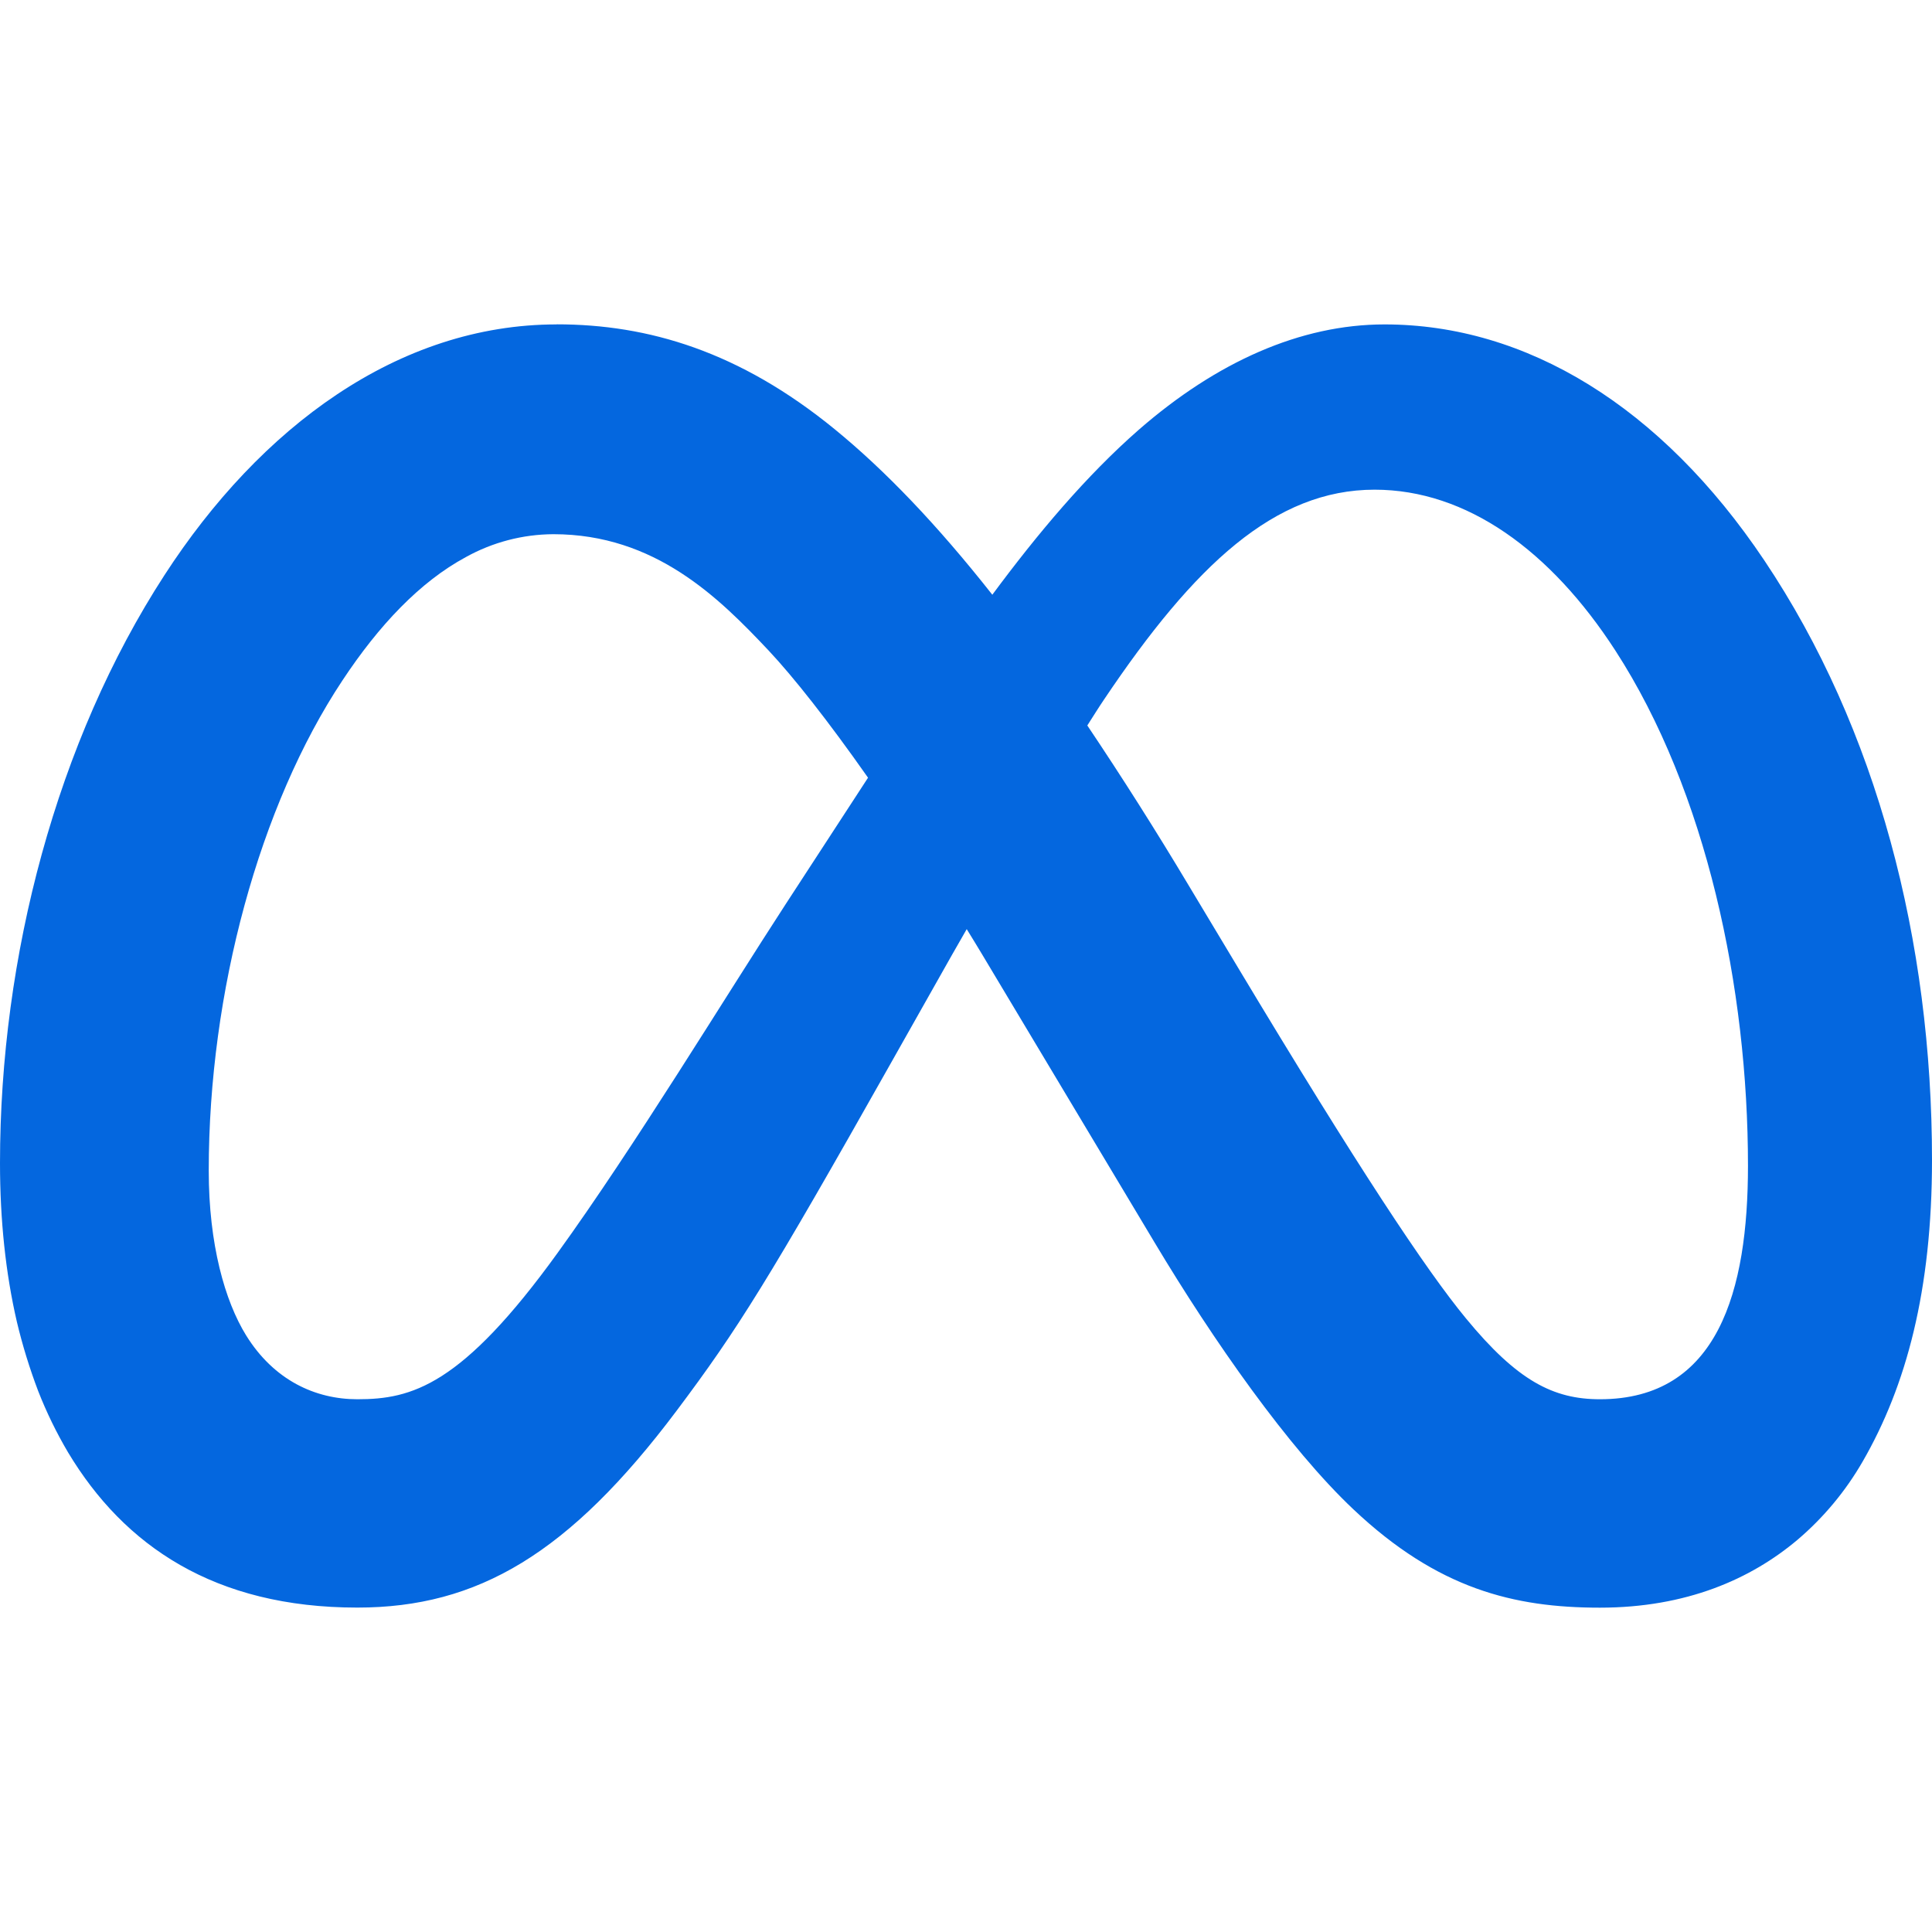
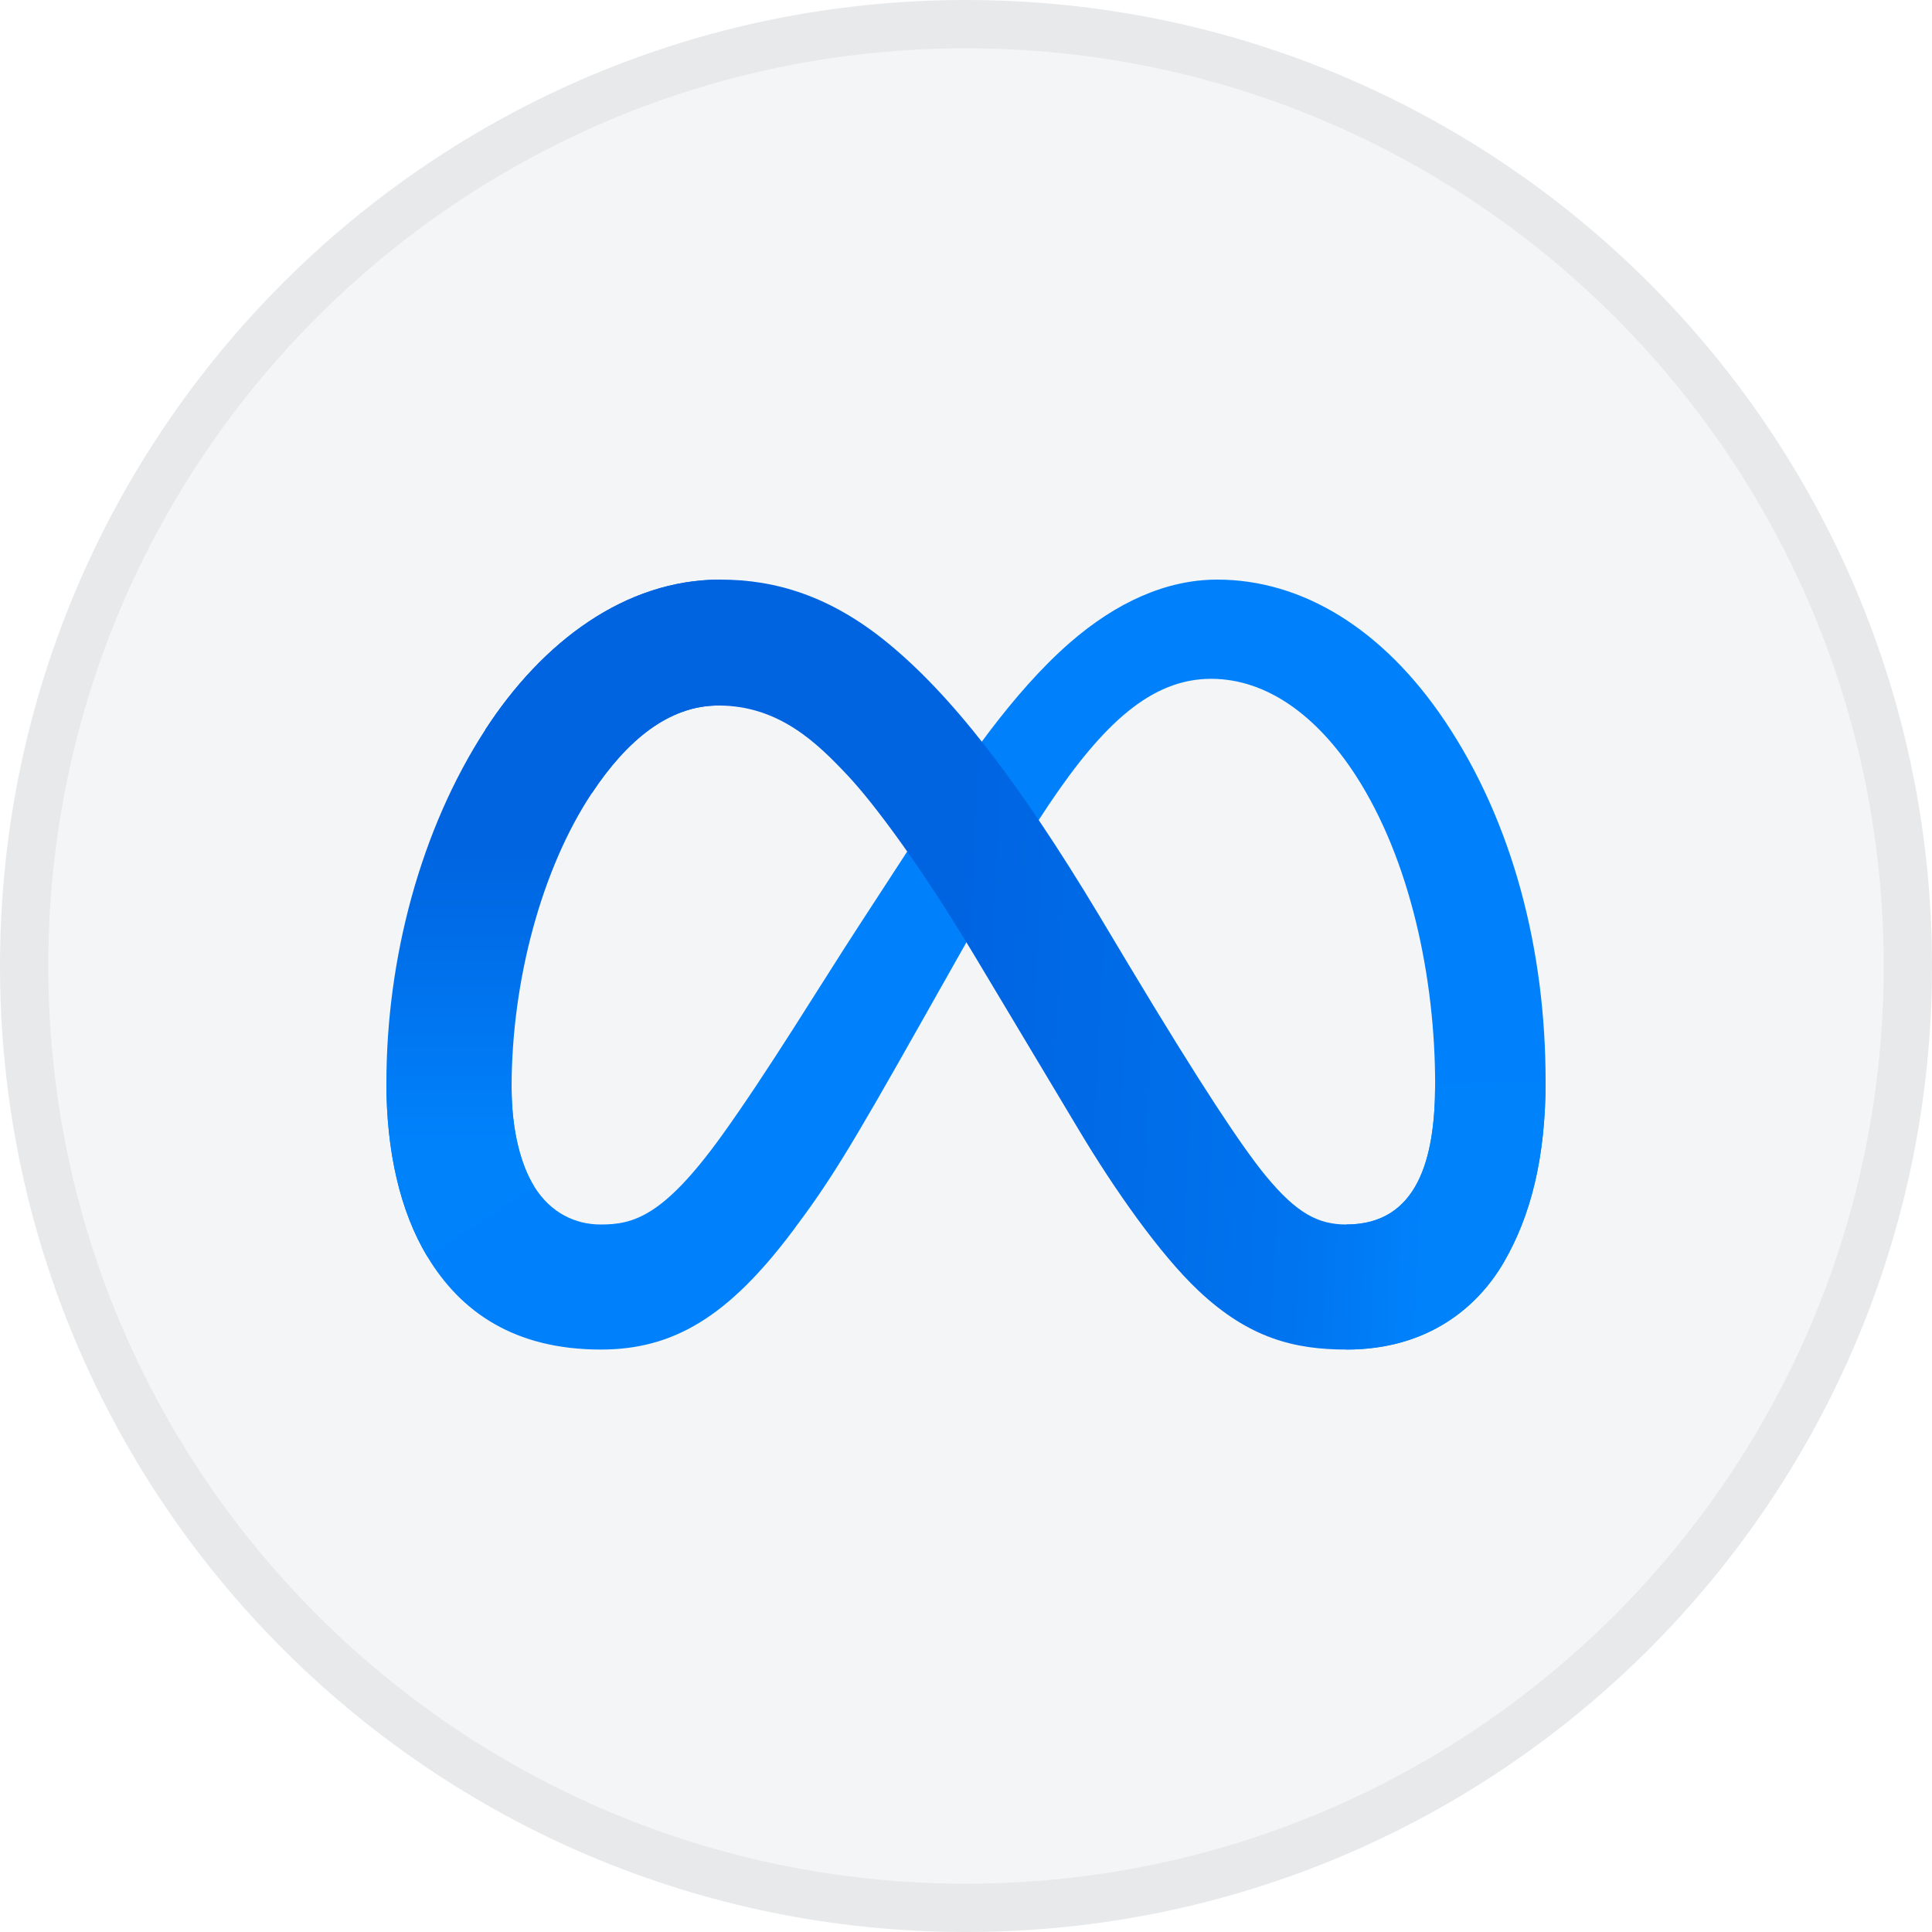
- <svg xmlns="http://www.w3.org/2000/svg" width="1em" height="1em" viewBox="0 0 24 24">
-   <path fill="#0467DF" d="M6.915 4.03c-1.968 0-3.683 1.28-4.871 3.113C.704 9.208 0 11.883 0 14.449c0 .706.07 1.369.21 1.973a7 7 0 0 0 .265.86a5.3 5.3 0 0 0 .371.761c.696 1.159 1.818 1.927 3.593 1.927c1.497 0 2.633-.671 3.965-2.444c.76-1.012 1.144-1.626 2.663-4.32l.756-1.339l.186-.325c.061.1.121.196.183.3l2.152 3.595c.724 1.21 1.665 2.556 2.47 3.314c1.046.987 1.992 1.22 3.06 1.22c1.075 0 1.876-.355 2.455-.843a3.7 3.7 0 0 0 .81-.973c.542-.939.861-2.127.861-3.745c0-2.72-.681-5.357-2.084-7.45c-1.282-1.912-2.957-2.93-4.716-2.93c-1.047 0-2.088.467-3.053 1.308c-.652.57-1.257 1.29-1.82 2.05c-.69-.875-1.335-1.547-1.958-2.056c-1.182-.966-2.315-1.303-3.454-1.303zm10.16 2.053c1.147 0 2.188.758 2.992 1.999c1.132 1.748 1.647 4.195 1.647 6.4c0 1.548-.368 2.9-1.839 2.9c-.58 0-1.027-.23-1.664-1.004c-.496-.601-1.343-1.878-2.832-4.358l-.617-1.028a45 45 0 0 0-1.255-1.98c.07-.109.141-.224.211-.327c1.12-1.667 2.118-2.602 3.358-2.602zm-10.201.553c1.265 0 2.058.791 2.675 1.446c.307.327.737.871 1.234 1.579l-1.02 1.566c-.757 1.163-1.882 3.017-2.837 4.338c-1.191 1.649-1.81 1.817-2.486 1.817c-.524 0-1.038-.237-1.383-.794c-.263-.426-.464-1.13-.464-2.046c0-2.221.63-4.535 1.66-6.088c.454-.687.964-1.226 1.533-1.533a2.26 2.26 0 0 1 1.088-.285" />
+ <svg xmlns="http://www.w3.org/2000/svg" width="40" height="40" viewBox="0 0 40 40" fill="none">
+   <circle cx="20" cy="20" r="20" fill="#F3F5F7" />
+   <path d="M10.592 22.513C10.592 23.429 10.793 24.133 11.056 24.558C11.401 25.116 11.915 25.352 12.439 25.352C13.115 25.352 13.734 25.184 14.926 23.536C15.88 22.215 17.005 20.36 17.762 19.198L19.044 17.228C19.935 15.86 20.966 14.339 22.147 13.309C23.112 12.467 24.153 12 25.2 12C26.959 12 28.634 13.019 29.916 14.93C31.319 17.023 32 19.66 32 22.381C32 23.998 31.681 25.187 31.139 26.126C30.614 27.034 29.593 27.941 27.875 27.941V25.352C29.346 25.352 29.713 24 29.713 22.453C29.713 20.248 29.199 17.8 28.067 16.052C27.263 14.812 26.221 14.054 25.075 14.054C23.836 14.054 22.838 14.989 21.718 16.655C21.122 17.541 20.51 18.62 19.823 19.838L19.067 21.177C17.548 23.871 17.163 24.484 16.404 25.497C15.072 27.269 13.936 27.941 12.439 27.941C10.664 27.941 9.542 27.172 8.846 26.014C8.279 25.07 8 23.831 8 22.42L10.592 22.513Z" fill="#0081FB" />
+   <path d="M10.044 15.113C11.232 13.281 12.947 12 14.915 12C16.054 12 17.186 12.337 18.369 13.303C19.663 14.359 21.042 16.097 22.762 18.962L23.378 19.991C24.867 22.471 25.715 23.747 26.21 24.349C26.848 25.122 27.294 25.352 27.875 25.352C29.346 25.352 29.713 24 29.713 22.453L32 22.381C32 23.998 31.681 25.187 31.139 26.126C30.614 27.034 29.593 27.941 27.875 27.941C26.806 27.941 25.86 27.709 24.813 26.722C24.009 25.964 23.068 24.618 22.344 23.407L20.192 19.812C19.112 18.008 18.121 16.662 17.548 16.053C16.931 15.398 16.138 14.607 14.873 14.607C13.849 14.607 12.979 15.325 12.252 16.424L10.044 15.113Z" fill="url(#paint0_linear_14382_22017)" />
+   <path d="M14.873 14.607C13.849 14.607 12.979 15.325 12.252 16.424C11.222 17.977 10.592 20.291 10.592 22.513C10.592 23.429 10.793 24.133 11.056 24.558L8.846 26.014C8.279 25.07 8 23.831 8 22.42C8 19.854 8.704 17.179 10.044 15.113C11.232 13.281 12.948 12 14.915 12L14.873 14.607Z" fill="url(#paint1_linear_14382_22017)" />
+   <circle cx="20" cy="20" r="19.5" stroke="black" stroke-opacity="0.05" />
+   <defs>
+     <linearGradient id="paint0_linear_14382_22017" x1="13.091" y1="21.765" x2="29.616" y2="22.599" gradientUnits="userSpaceOnUse">
+       <stop stop-color="#0064E1" />
+       <stop offset="0.4" stop-color="#0064E1" />
+       <stop offset="0.83" stop-color="#0073EE" />
+       <stop offset="1" stop-color="#0082FB" />
+     </linearGradient>
+     <linearGradient id="paint1_linear_14382_22017" x1="11.756" y1="23.601" x2="11.756" y2="17.508" gradientUnits="userSpaceOnUse">
+       <stop stop-color="#0082FB" />
+       <stop offset="1" stop-color="#0064E0" />
+     </linearGradient>
+   </defs>
</svg>
